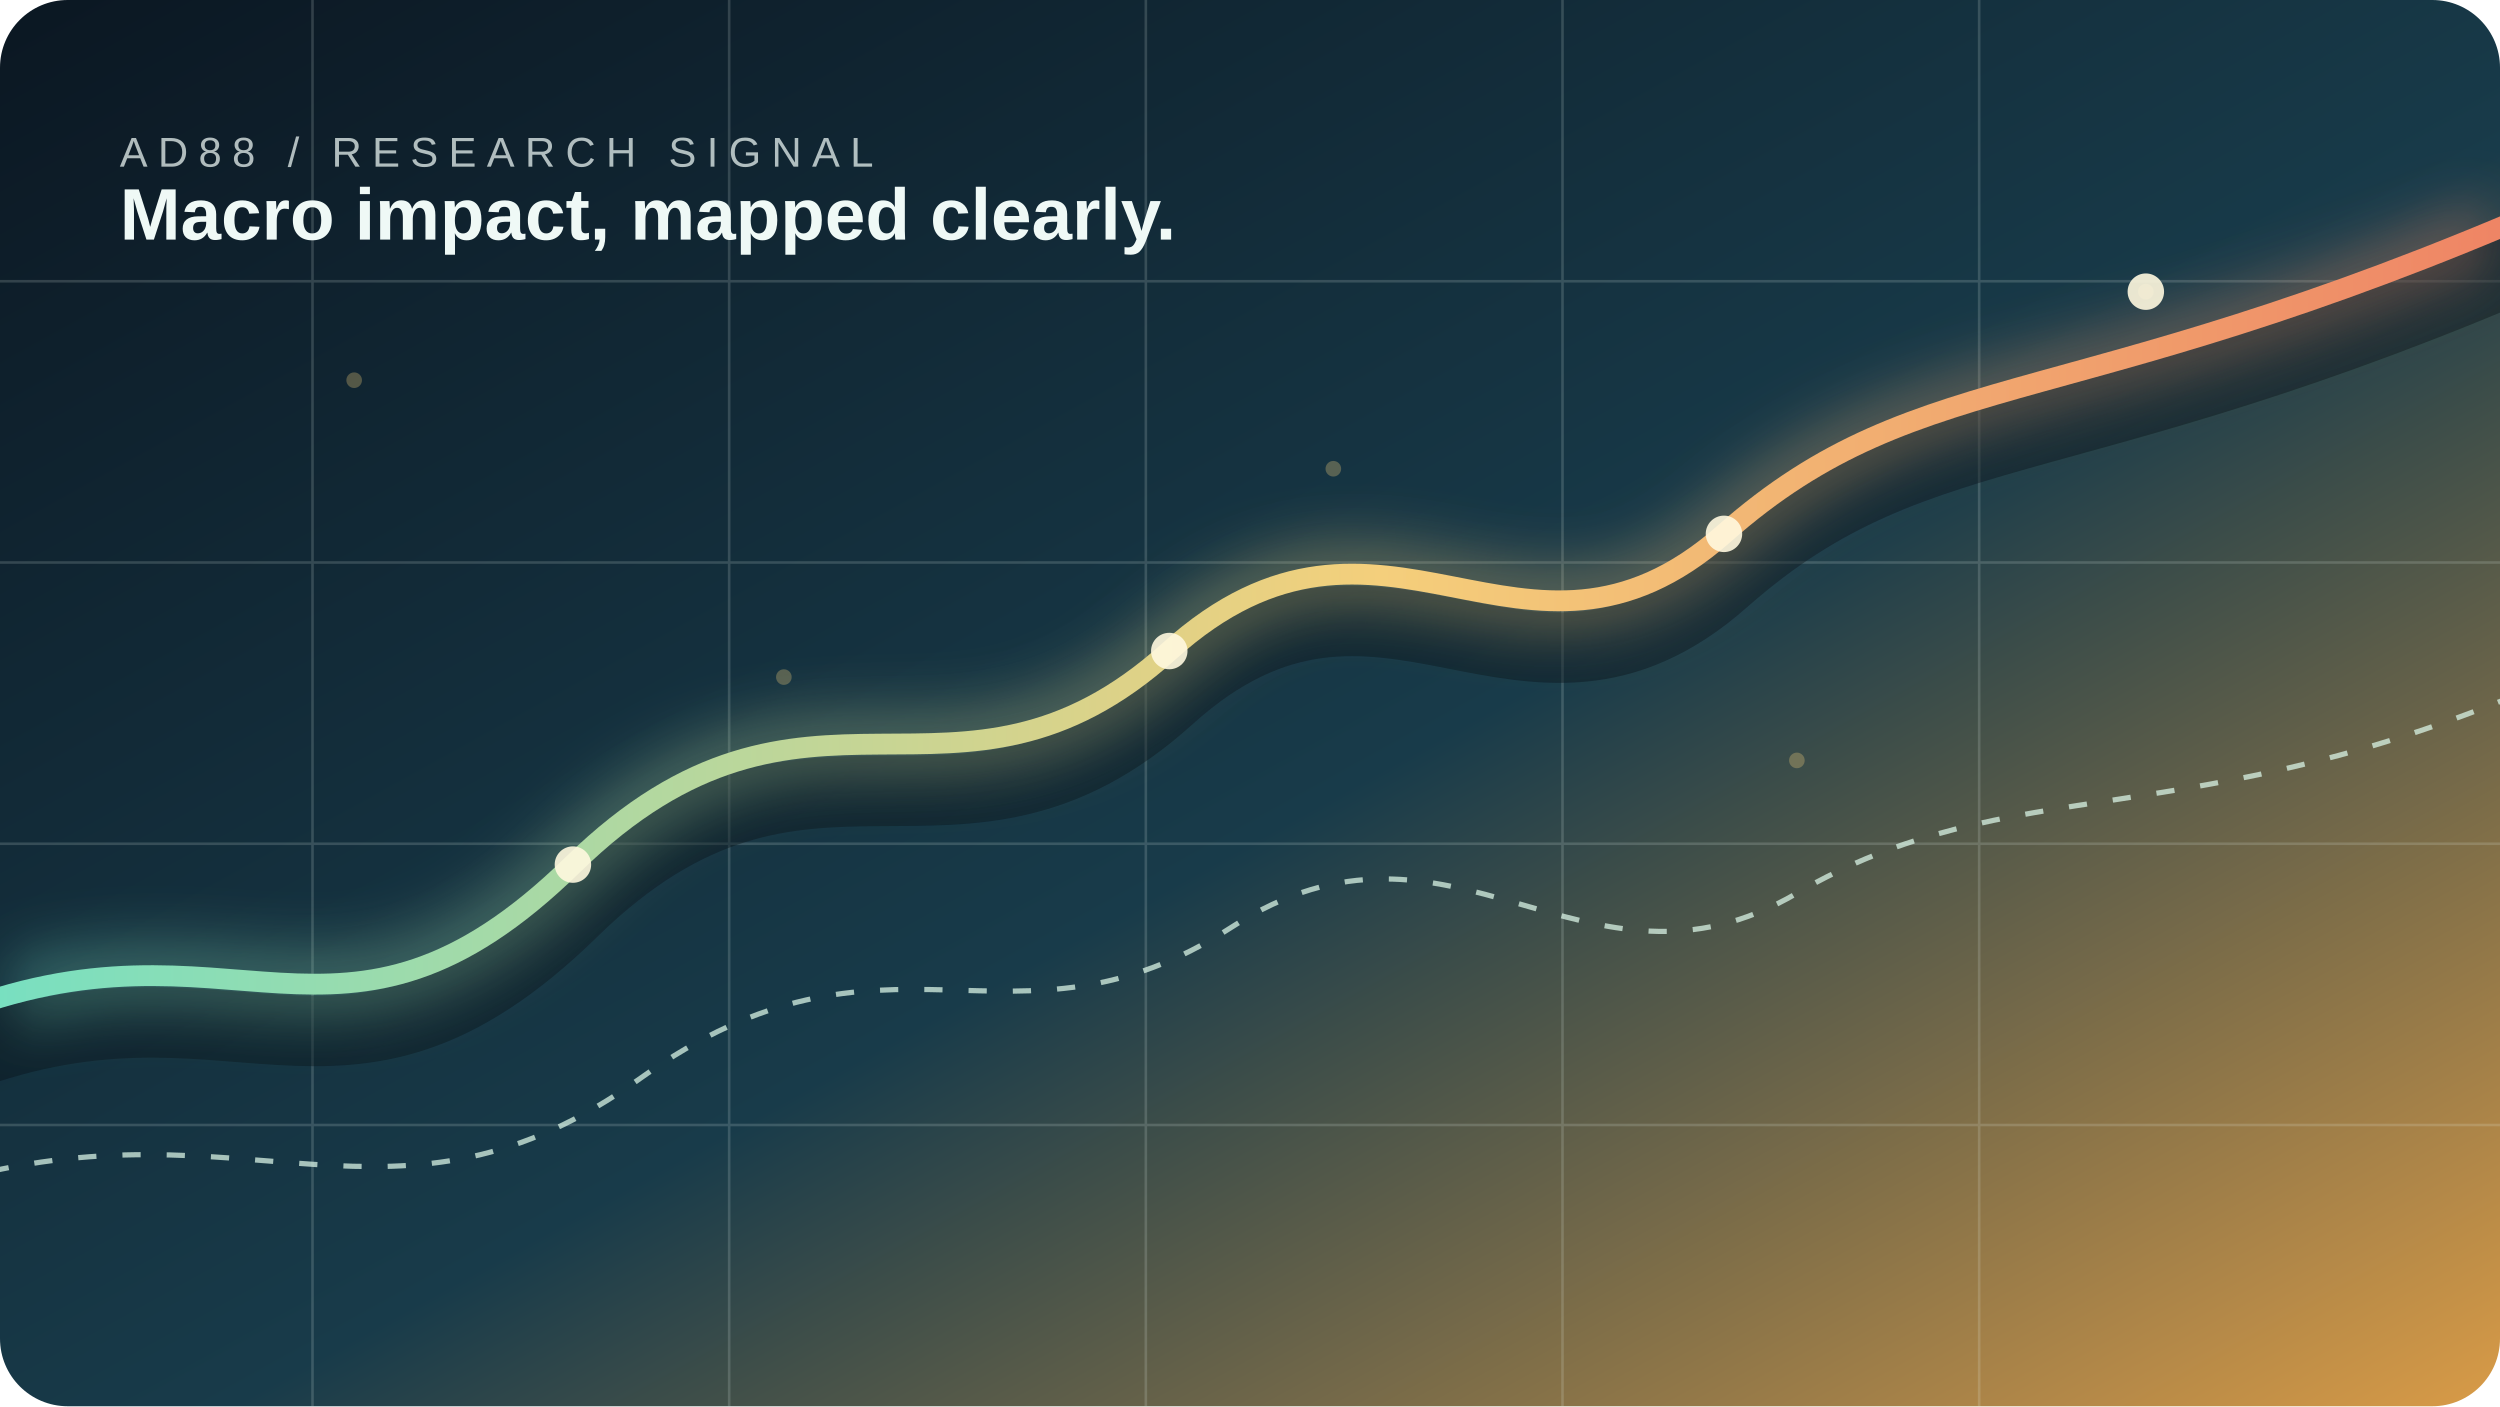
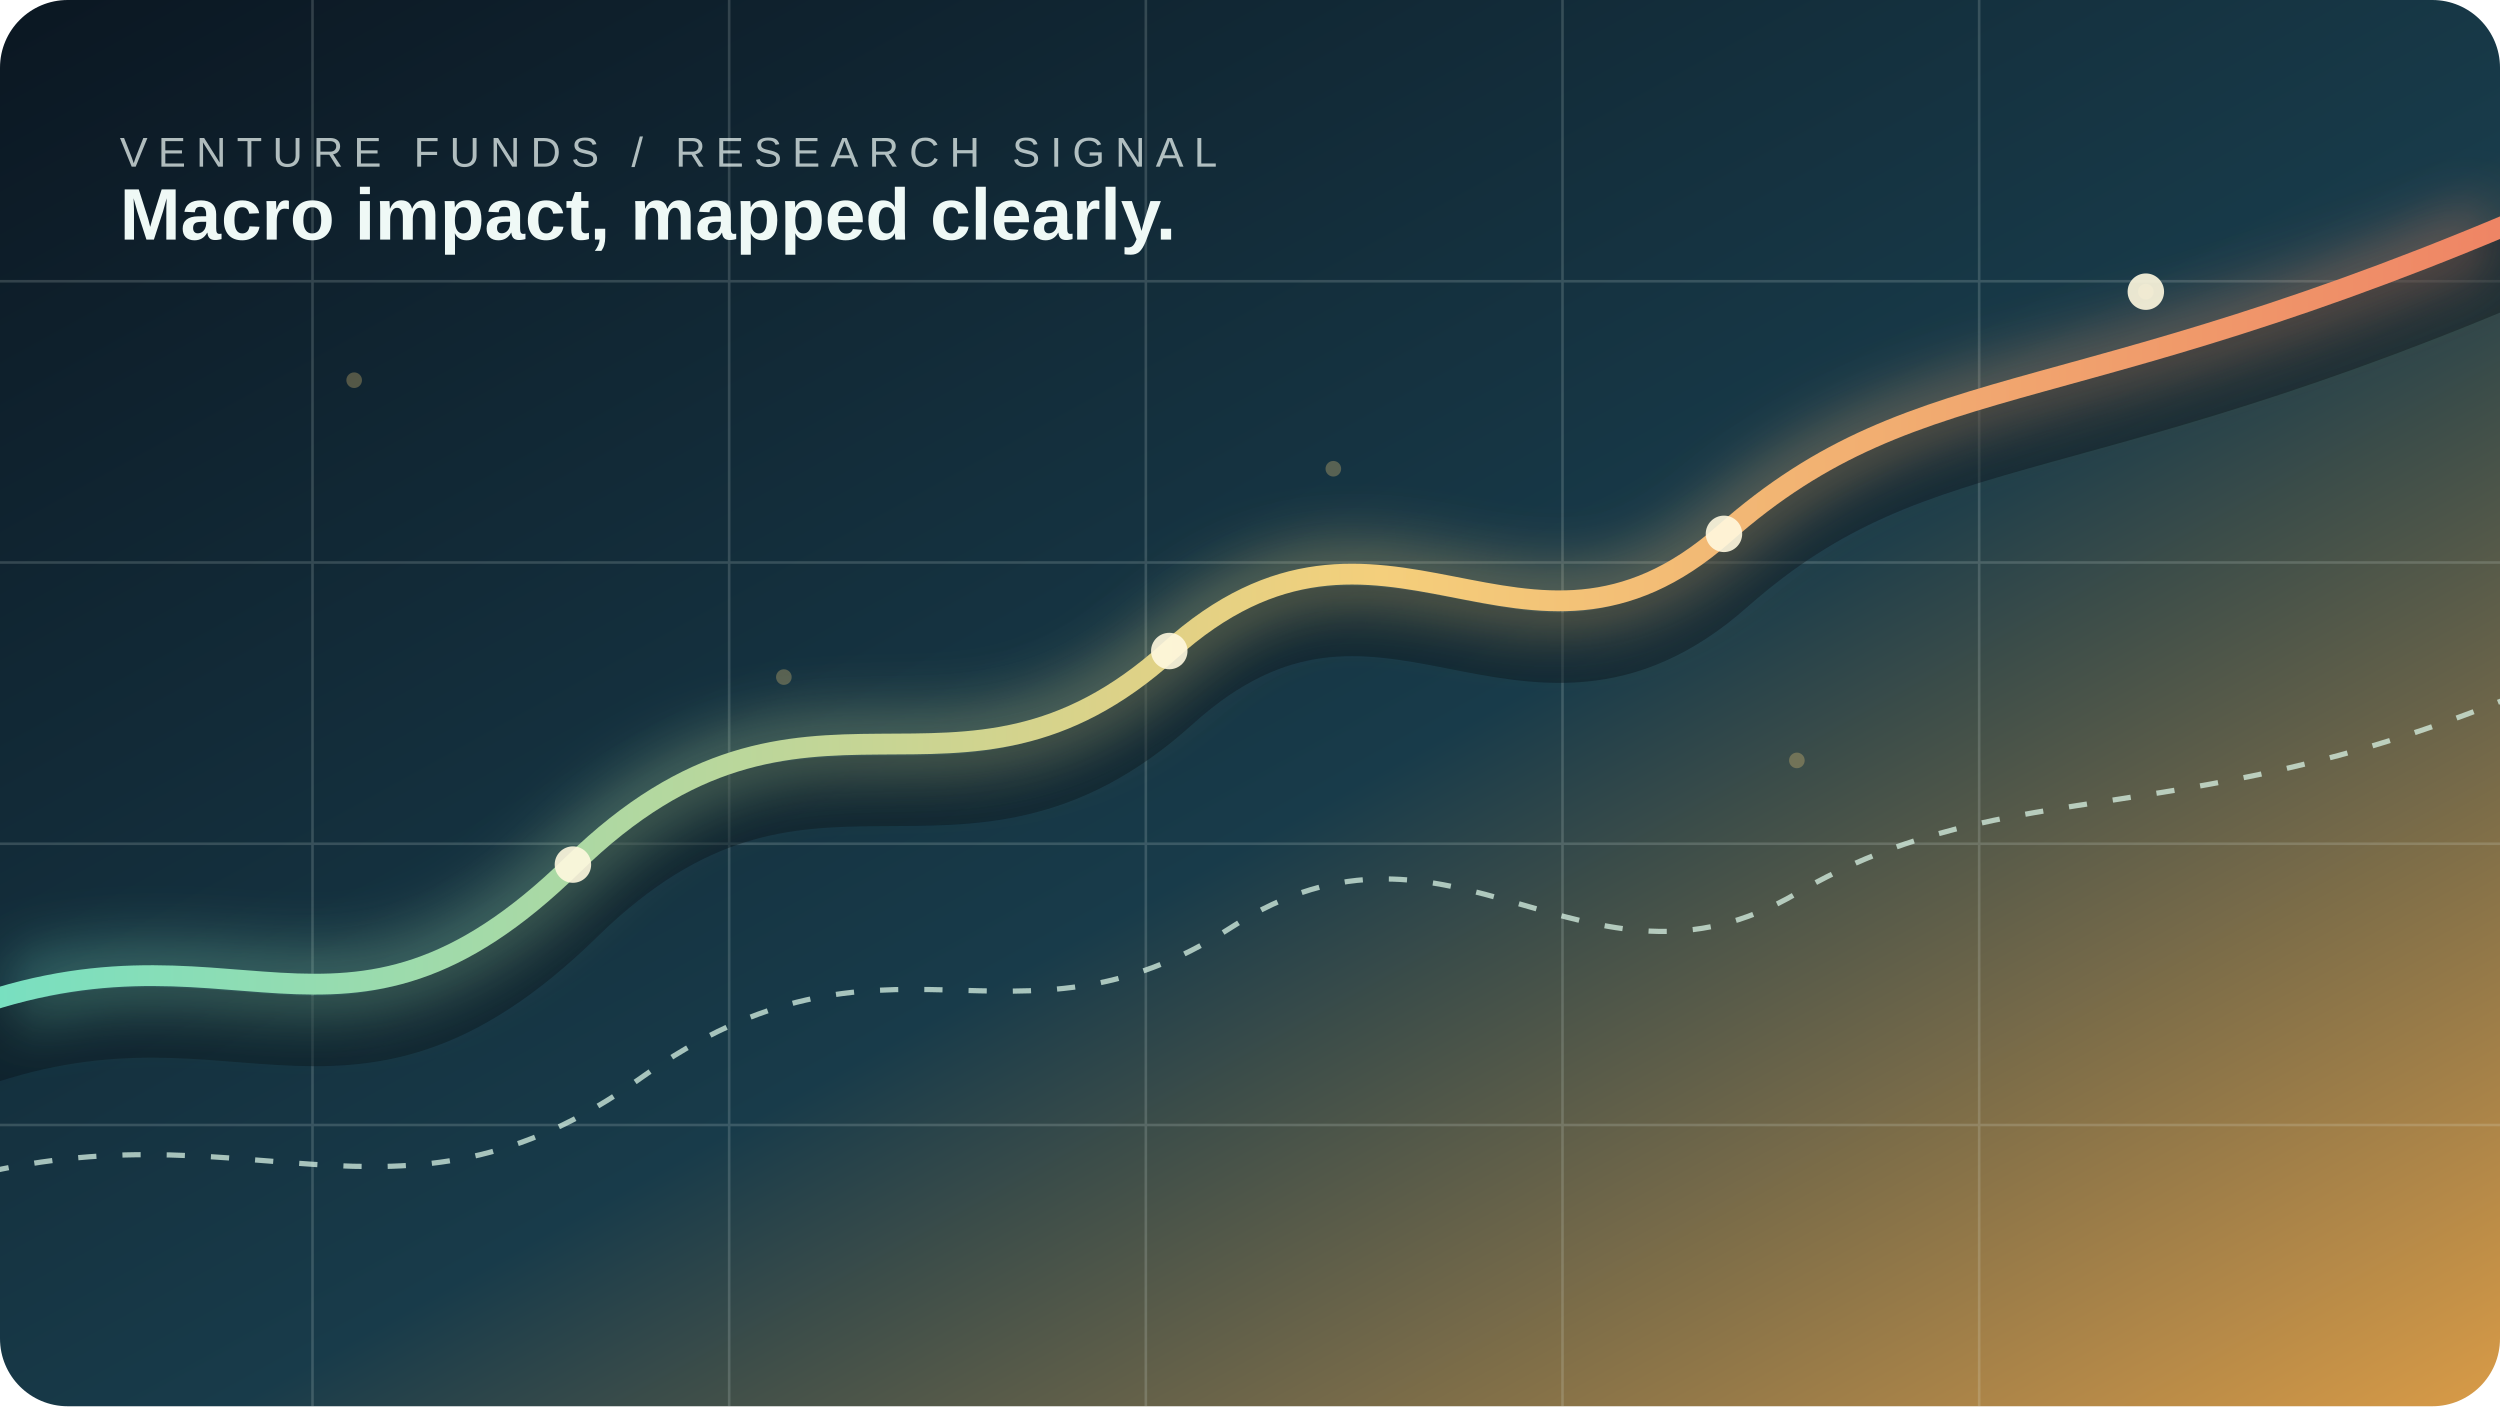
- <svg xmlns="http://www.w3.org/2000/svg" viewBox="0 0 960 540" role="img" aria-label="AD88 research signal artwork">
+ <svg xmlns="http://www.w3.org/2000/svg" viewBox="0 0 960 540" role="img" aria-label="VENTURE FUNDS research signal artwork">
  <defs>
    <linearGradient id="bg" x1="0" x2="1" y1="0" y2="1">
      <stop stop-color="#0b1722" />
      <stop offset=".55" stop-color="#183b4a" />
      <stop offset="1" stop-color="#d99b47" />
    </linearGradient>
    <linearGradient id="line" x1="0" x2="1">
      <stop stop-color="#75e0c2" />
      <stop offset=".54" stop-color="#f4cf7b" />
      <stop offset="1" stop-color="#ee7f63" />
    </linearGradient>
    <filter id="softGlow">
      <feGaussianBlur stdDeviation="13" result="blur" />
      <feMerge>
        <feMergeNode in="blur" />
        <feMergeNode in="SourceGraphic" />
      </feMerge>
    </filter>
  </defs>
  <rect width="960" height="540" rx="26" fill="url(#bg)" />
  <g opacity=".17" stroke="#e6f4ed" fill="none">
    <path d="M0 108H960M0 216H960M0 324H960M0 432H960" />
    <path d="M120 0V540M280 0V540M440 0V540M600 0V540M760 0V540" />
  </g>
  <g opacity=".3" fill="#f4cf7b">
    <circle cx="136" cy="146" r="3" />
    <circle cx="301" cy="260" r="3" />
    <circle cx="512" cy="180" r="3" />
    <circle cx="690" cy="292" r="3" />
    <circle cx="824" cy="112" r="3" />
  </g>
  <path d="M-20 408C90 364 130 438 220 350s147-8 229-82 136 23 213-45 135-43 338-135" fill="none" stroke="#061018" stroke-width="27" opacity=".42" />
  <path d="M-20 390C90 346 130 420 220 332s147-8 229-82 136 23 213-45 135-43 338-135" fill="none" stroke="url(#line)" stroke-width="8" stroke-linecap="round" filter="url(#softGlow)" />
  <path d="M-20 454C95 421 151 482 246 414s142-3 227-58 135 35 217-13 151-21 290-82" fill="none" stroke="#d9f4e5" stroke-width="2" opacity=".74" stroke-dasharray="7 10" />
  <g fill="#fff8df" opacity=".9">
    <circle cx="220" cy="332" r="7" />
    <circle cx="449" cy="250" r="7" />
    <circle cx="662" cy="205" r="7" />
    <circle cx="824" cy="112" r="7" />
  </g>
  <g fill="#eff9f6" font-family="Arial, sans-serif">
-     <text x="46" y="64" font-size="16" letter-spacing="4" opacity=".72">AD88 / RESEARCH SIGNAL</text>
+     <text x="46" y="64" font-size="16" letter-spacing="4" opacity=".72">VENTURE FUNDS / RESEARCH SIGNAL</text>
    <text x="46" y="92" font-size="28" font-weight="700">Macro impact, mapped clearly.</text>
  </g>
</svg>
